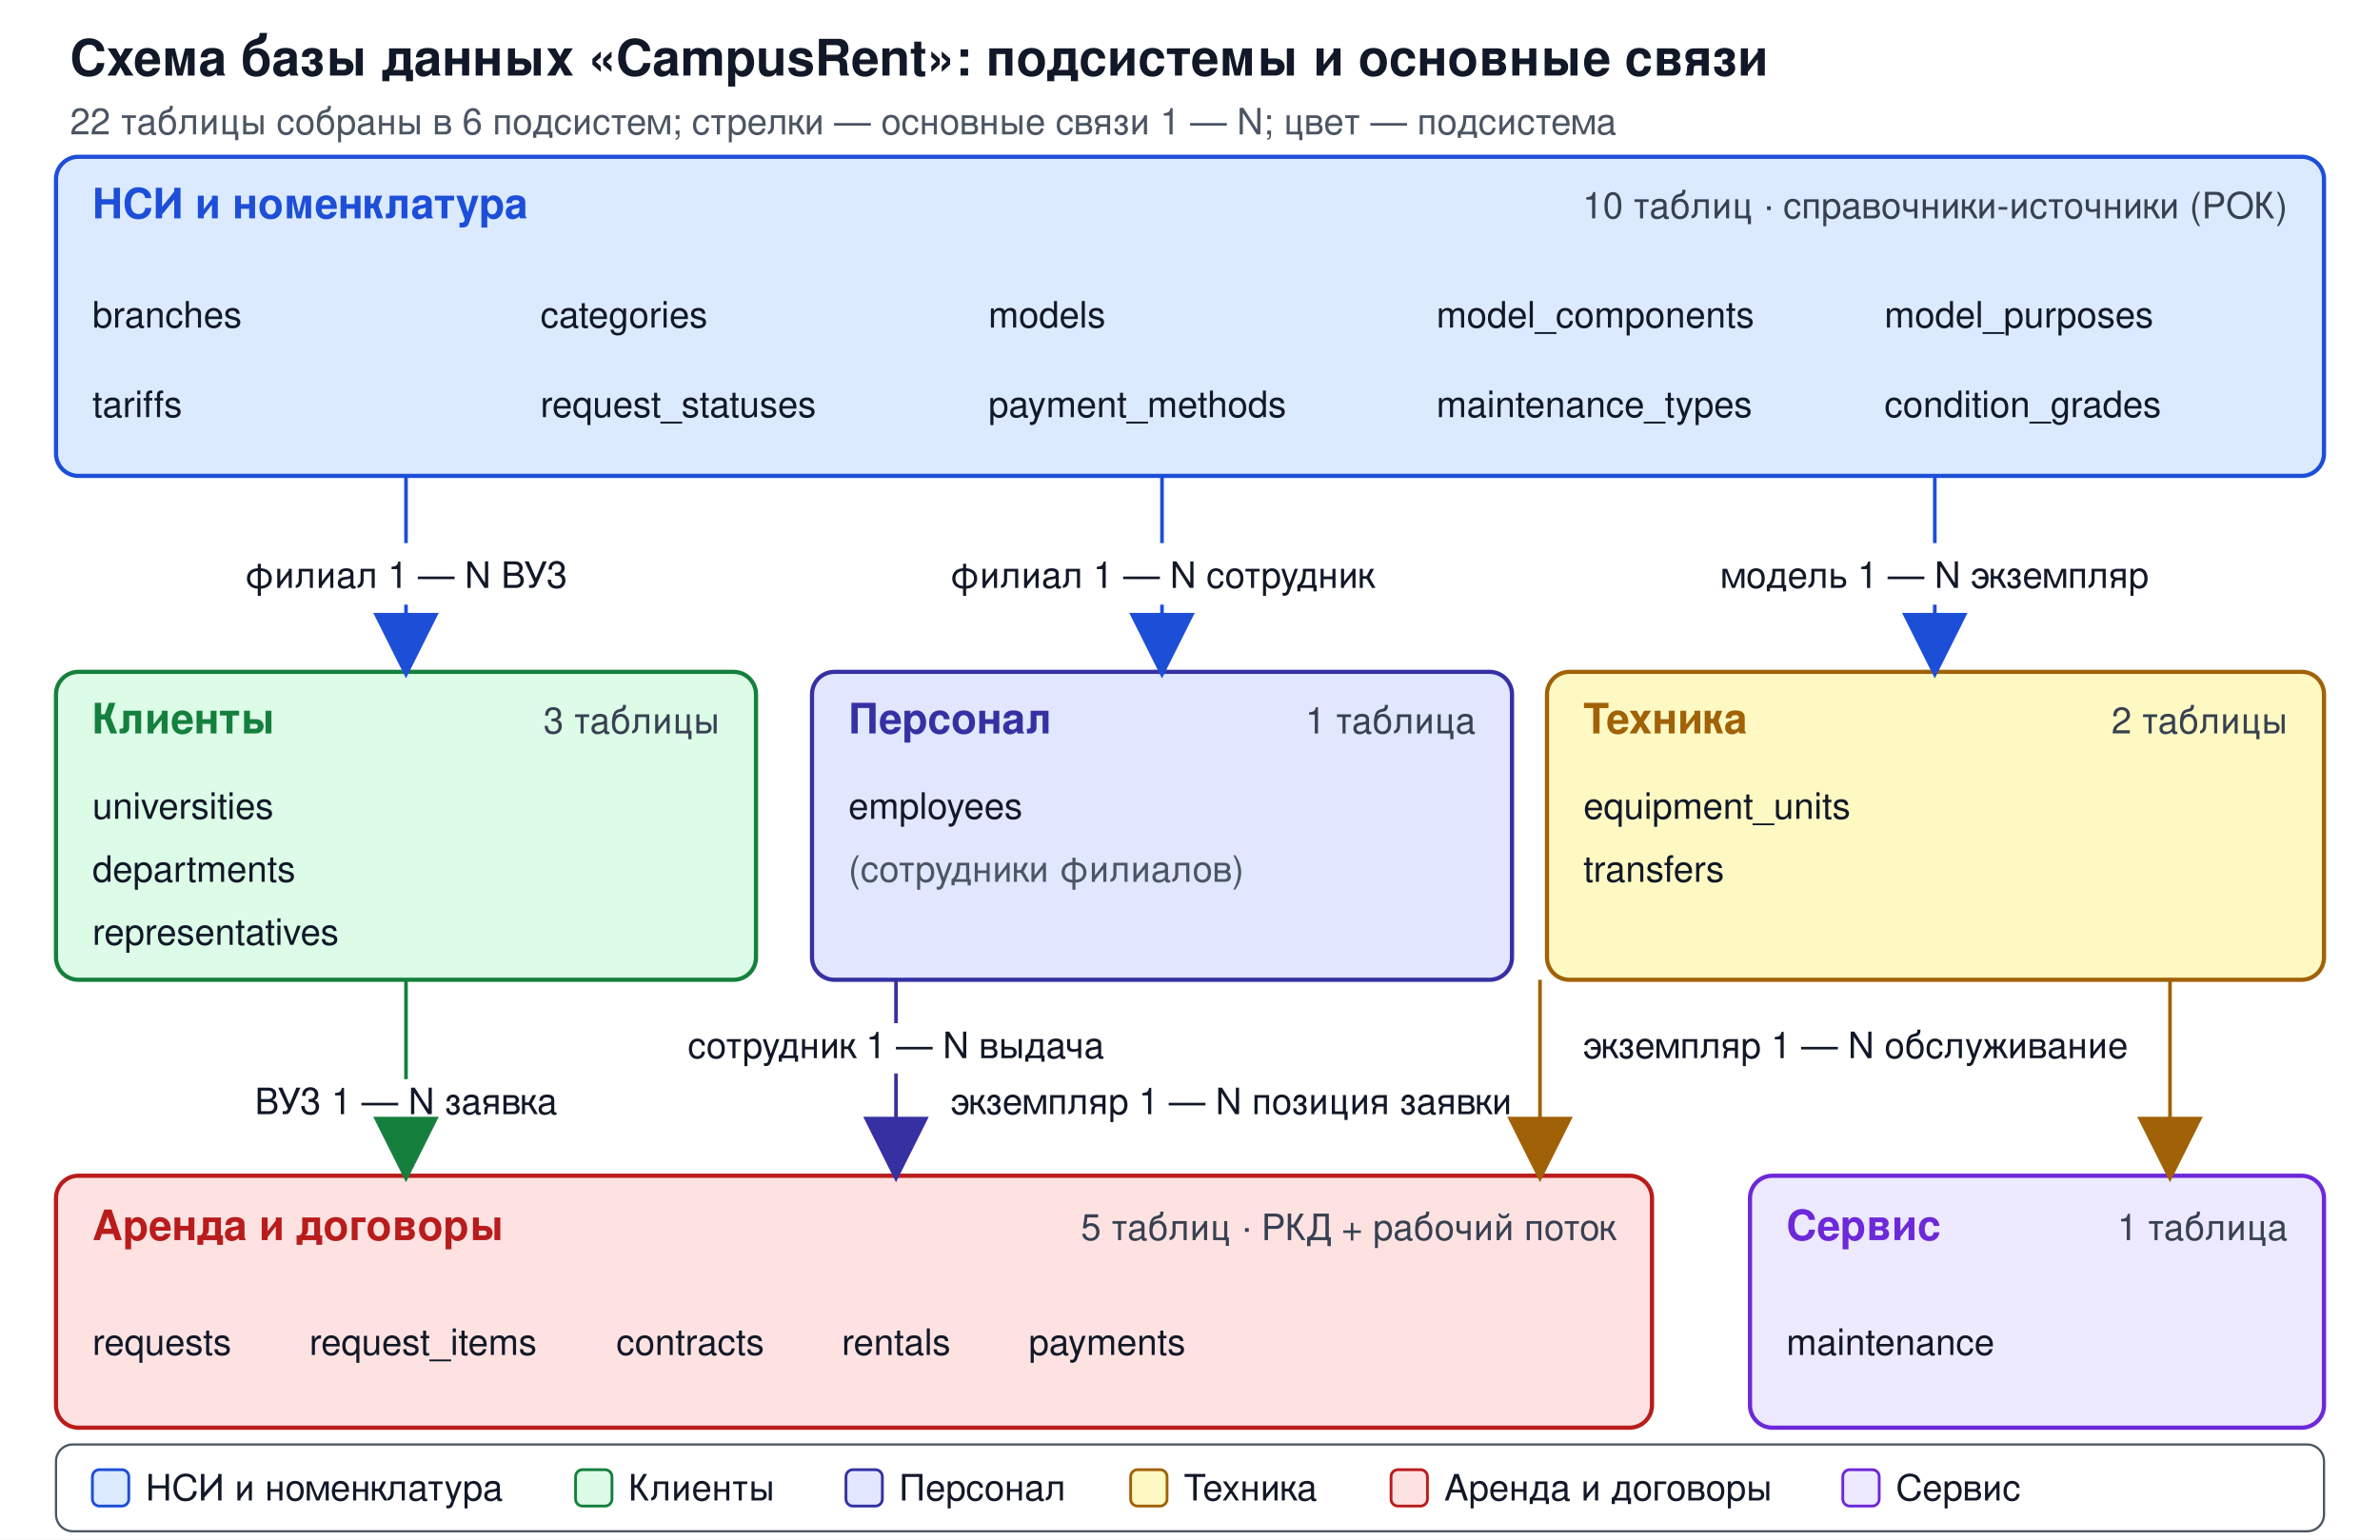
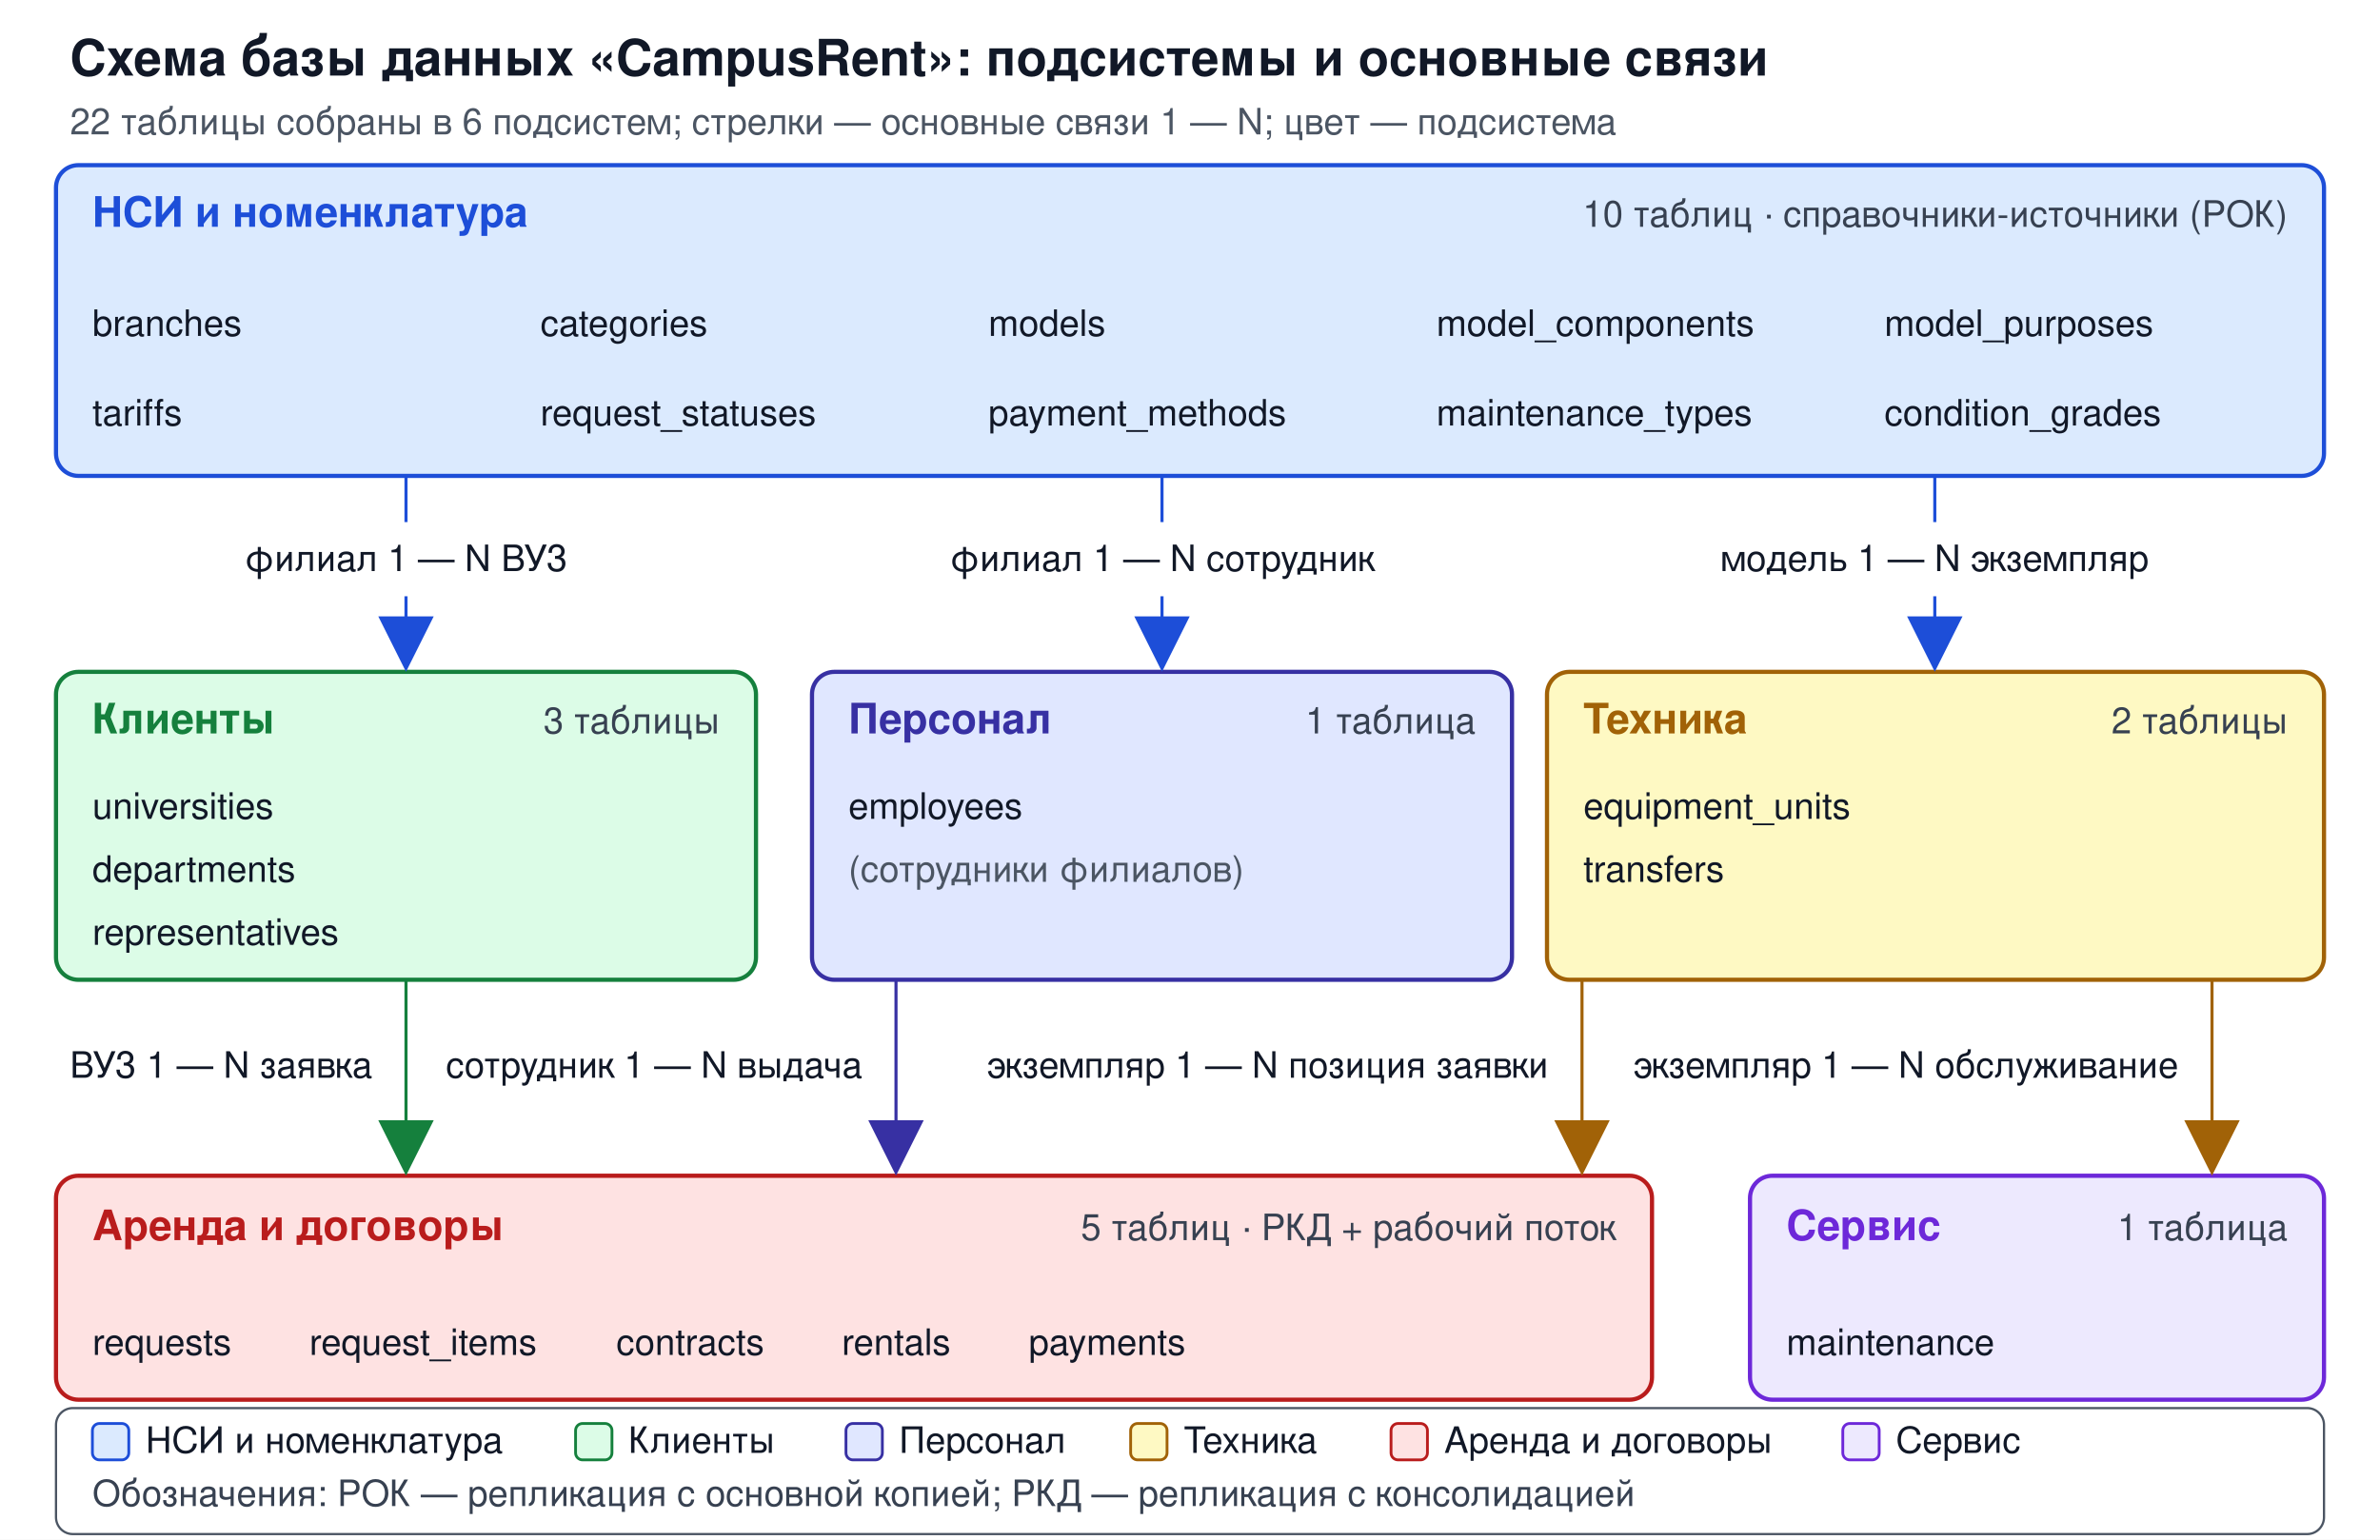
<svg xmlns="http://www.w3.org/2000/svg" width="1700" height="1100" viewBox="0 0 1700 1100">
  <defs>
    <marker id="arw15803d" viewBox="0 0 10 10" refX="9" refY="5" markerWidth="18" markerHeight="18" orient="auto-start-reverse">
      <path d="M 0 0 L 10 5 L 0 10 z" fill="#15803d" />
    </marker>
    <marker id="arw1d4ed8" viewBox="0 0 10 10" refX="9" refY="5" markerWidth="18" markerHeight="18" orient="auto-start-reverse">
      <path d="M 0 0 L 10 5 L 0 10 z" fill="#1d4ed8" />
    </marker>
    <marker id="arw3730a3" viewBox="0 0 10 10" refX="9" refY="5" markerWidth="18" markerHeight="18" orient="auto-start-reverse">
      <path d="M 0 0 L 10 5 L 0 10 z" fill="#3730a3" />
    </marker>
    <marker id="arwa16207" viewBox="0 0 10 10" refX="9" refY="5" markerWidth="18" markerHeight="18" orient="auto-start-reverse">
      <path d="M 0 0 L 10 5 L 0 10 z" fill="#a16207" />
    </marker>
  </defs>
  <rect width="100%" height="100%" fill="#ffffff" />
  <text x="50" y="54" font-family="Helvetica, Arial, sans-serif" font-size="36" font-weight="bold" text-anchor="start" fill="#111827">Схема базы данных «CampusRent»: подсистемы и основные связи</text>
  <text x="50" y="96" font-family="Helvetica, Arial, sans-serif" font-size="26" font-weight="normal" text-anchor="start" fill="#4b5563">22 таблицы собраны в 6 подсистем; стрелки — основные связи 1 — N; цвет — подсистема</text>
-   <rect x="40" y="112" width="1620" height="228" rx="16" fill="#dbeafe" stroke="#1d4ed8" stroke-width="3" />
-   <text x="66" y="156" font-family="Helvetica, Arial, sans-serif" font-size="30" font-weight="bold" text-anchor="start" fill="#1d4ed8">НСИ и номенклатура</text>
-   <text x="1634" y="156" font-family="Helvetica, Arial, sans-serif" font-size="26" font-weight="normal" text-anchor="end" fill="#374151">10 таблиц · справочники-источники (РОК)</text>
-   <text x="66" y="234" font-family="Helvetica, Arial, sans-serif" font-size="26" font-weight="normal" text-anchor="start" fill="#111827">branches</text>
-   <text x="386" y="234" font-family="Helvetica, Arial, sans-serif" font-size="26" font-weight="normal" text-anchor="start" fill="#111827">categories</text>
-   <text x="706" y="234" font-family="Helvetica, Arial, sans-serif" font-size="26" font-weight="normal" text-anchor="start" fill="#111827">models</text>
-   <text x="1026" y="234" font-family="Helvetica, Arial, sans-serif" font-size="26" font-weight="normal" text-anchor="start" fill="#111827">model_components</text>
-   <text x="1346" y="234" font-family="Helvetica, Arial, sans-serif" font-size="26" font-weight="normal" text-anchor="start" fill="#111827">model_purposes</text>
-   <text x="66" y="298" font-family="Helvetica, Arial, sans-serif" font-size="26" font-weight="normal" text-anchor="start" fill="#111827">tariffs</text>
-   <text x="386" y="298" font-family="Helvetica, Arial, sans-serif" font-size="26" font-weight="normal" text-anchor="start" fill="#111827">request_statuses</text>
-   <text x="706" y="298" font-family="Helvetica, Arial, sans-serif" font-size="26" font-weight="normal" text-anchor="start" fill="#111827">payment_methods</text>
-   <text x="1026" y="298" font-family="Helvetica, Arial, sans-serif" font-size="26" font-weight="normal" text-anchor="start" fill="#111827">maintenance_types</text>
-   <text x="1346" y="298" font-family="Helvetica, Arial, sans-serif" font-size="26" font-weight="normal" text-anchor="start" fill="#111827">condition_grades</text>
+   <rect x="40" y="118" width="1620" height="222" rx="16" fill="#dbeafe" stroke="#1d4ed8" stroke-width="3" />
+   <text x="66" y="162" font-family="Helvetica, Arial, sans-serif" font-size="30" font-weight="bold" text-anchor="start" fill="#1d4ed8">НСИ и номенклатура</text>
+   <text x="1634" y="162" font-family="Helvetica, Arial, sans-serif" font-size="26" font-weight="normal" text-anchor="end" fill="#374151">10 таблиц · справочники-источники (РОК)</text>
+   <text x="66" y="240" font-family="Helvetica, Arial, sans-serif" font-size="26" font-weight="normal" text-anchor="start" fill="#111827">branches</text>
+   <text x="386" y="240" font-family="Helvetica, Arial, sans-serif" font-size="26" font-weight="normal" text-anchor="start" fill="#111827">categories</text>
+   <text x="706" y="240" font-family="Helvetica, Arial, sans-serif" font-size="26" font-weight="normal" text-anchor="start" fill="#111827">models</text>
+   <text x="1026" y="240" font-family="Helvetica, Arial, sans-serif" font-size="26" font-weight="normal" text-anchor="start" fill="#111827">model_components</text>
+   <text x="1346" y="240" font-family="Helvetica, Arial, sans-serif" font-size="26" font-weight="normal" text-anchor="start" fill="#111827">model_purposes</text>
+   <text x="66" y="304" font-family="Helvetica, Arial, sans-serif" font-size="26" font-weight="normal" text-anchor="start" fill="#111827">tariffs</text>
+   <text x="386" y="304" font-family="Helvetica, Arial, sans-serif" font-size="26" font-weight="normal" text-anchor="start" fill="#111827">request_statuses</text>
+   <text x="706" y="304" font-family="Helvetica, Arial, sans-serif" font-size="26" font-weight="normal" text-anchor="start" fill="#111827">payment_methods</text>
+   <text x="1026" y="304" font-family="Helvetica, Arial, sans-serif" font-size="26" font-weight="normal" text-anchor="start" fill="#111827">maintenance_types</text>
+   <text x="1346" y="304" font-family="Helvetica, Arial, sans-serif" font-size="26" font-weight="normal" text-anchor="start" fill="#111827">condition_grades</text>
  <rect x="40" y="480" width="500" height="220" rx="16" fill="#dcfce7" stroke="#15803d" stroke-width="3" />
  <text x="66" y="524" font-family="Helvetica, Arial, sans-serif" font-size="30" font-weight="bold" text-anchor="start" fill="#15803d">Клиенты</text>
  <text x="514" y="524" font-family="Helvetica, Arial, sans-serif" font-size="26" font-weight="normal" text-anchor="end" fill="#374151">3 таблицы</text>
  <text x="66" y="585" font-family="Helvetica, Arial, sans-serif" font-size="26" font-weight="normal" text-anchor="start" fill="#111827">universities</text>
  <text x="66" y="630" font-family="Helvetica, Arial, sans-serif" font-size="26" font-weight="normal" text-anchor="start" fill="#111827">departments</text>
  <text x="66" y="675" font-family="Helvetica, Arial, sans-serif" font-size="26" font-weight="normal" text-anchor="start" fill="#111827">representatives</text>
  <rect x="580" y="480" width="500" height="220" rx="16" fill="#e0e7ff" stroke="#3730a3" stroke-width="3" />
  <text x="606" y="524" font-family="Helvetica, Arial, sans-serif" font-size="30" font-weight="bold" text-anchor="start" fill="#3730a3">Персонал</text>
  <text x="1054" y="524" font-family="Helvetica, Arial, sans-serif" font-size="26" font-weight="normal" text-anchor="end" fill="#374151">1 таблица</text>
  <text x="606" y="585" font-family="Helvetica, Arial, sans-serif" font-size="26" font-weight="normal" text-anchor="start" fill="#111827">employees</text>
  <text x="606" y="630" font-family="Helvetica, Arial, sans-serif" font-size="26" font-weight="normal" text-anchor="start" fill="#4b5563">(сотрудники филиалов)</text>
  <rect x="1105" y="480" width="555" height="220" rx="16" fill="#fef9c3" stroke="#a16207" stroke-width="3" />
  <text x="1131" y="524" font-family="Helvetica, Arial, sans-serif" font-size="30" font-weight="bold" text-anchor="start" fill="#a16207">Техника</text>
  <text x="1634" y="524" font-family="Helvetica, Arial, sans-serif" font-size="26" font-weight="normal" text-anchor="end" fill="#374151">2 таблицы</text>
  <text x="1131" y="585" font-family="Helvetica, Arial, sans-serif" font-size="26" font-weight="normal" text-anchor="start" fill="#111827">equipment_units</text>
  <text x="1131" y="630" font-family="Helvetica, Arial, sans-serif" font-size="26" font-weight="normal" text-anchor="start" fill="#111827">transfers</text>
-   <rect x="40" y="840" width="1140" height="180" rx="16" fill="#fee2e2" stroke="#b91c1c" stroke-width="3" />
+   <rect x="40" y="840" width="1140" height="160" rx="16" fill="#fee2e2" stroke="#b91c1c" stroke-width="3" />
  <text x="66" y="886" font-family="Helvetica, Arial, sans-serif" font-size="30" font-weight="bold" text-anchor="start" fill="#b91c1c">Аренда и договоры</text>
  <text x="1154" y="886" font-family="Helvetica, Arial, sans-serif" font-size="26" font-weight="normal" text-anchor="end" fill="#374151">5 таблиц · РКД + рабочий поток</text>
  <text x="66" y="968" font-family="Helvetica, Arial, sans-serif" font-size="26" font-weight="normal" text-anchor="start" fill="#111827">requests</text>
  <text x="220.96" y="968" font-family="Helvetica, Arial, sans-serif" font-size="26" font-weight="normal" text-anchor="start" fill="#111827">request_items</text>
  <text x="440.18" y="968" font-family="Helvetica, Arial, sans-serif" font-size="26" font-weight="normal" text-anchor="start" fill="#111827">contracts</text>
  <text x="601.26" y="968" font-family="Helvetica, Arial, sans-serif" font-size="26" font-weight="normal" text-anchor="start" fill="#111827">rentals</text>
  <text x="734.8" y="968" font-family="Helvetica, Arial, sans-serif" font-size="26" font-weight="normal" text-anchor="start" fill="#111827">payments</text>
-   <rect x="1250" y="840" width="410" height="180" rx="16" fill="#ede9fe" stroke="#6d28d9" stroke-width="3" />
+   <rect x="1250" y="840" width="410" height="160" rx="16" fill="#ede9fe" stroke="#6d28d9" stroke-width="3" />
  <text x="1276" y="886" font-family="Helvetica, Arial, sans-serif" font-size="30" font-weight="bold" text-anchor="start" fill="#6d28d9">Сервис</text>
  <text x="1634" y="886" font-family="Helvetica, Arial, sans-serif" font-size="26" font-weight="normal" text-anchor="end" fill="#374151">1 таблица</text>
  <text x="1276" y="968" font-family="Helvetica, Arial, sans-serif" font-size="26" font-weight="normal" text-anchor="start" fill="#111827">maintenance</text>
-   <line x1="290" y1="340" x2="290" y2="388" stroke="#1d4ed8" stroke-width="2.6" />
-   <line x1="290" y1="432" x2="290" y2="480" stroke="#1d4ed8" stroke-width="2.6" marker-end="url(#arw1d4ed8)" />
-   <text x="290" y="420" font-family="Helvetica, Arial, sans-serif" font-size="26" font-weight="normal" text-anchor="middle" fill="#111827">филиал 1 — N ВУЗ</text>
-   <line x1="830" y1="340" x2="830" y2="388" stroke="#1d4ed8" stroke-width="2.6" />
-   <line x1="830" y1="432" x2="830" y2="480" stroke="#1d4ed8" stroke-width="2.6" marker-end="url(#arw1d4ed8)" />
-   <text x="830" y="420" font-family="Helvetica, Arial, sans-serif" font-size="26" font-weight="normal" text-anchor="middle" fill="#111827">филиал 1 — N сотрудник</text>
-   <line x1="1382" y1="340" x2="1382" y2="388" stroke="#1d4ed8" stroke-width="2.6" />
-   <line x1="1382" y1="432" x2="1382" y2="480" stroke="#1d4ed8" stroke-width="2.6" marker-end="url(#arw1d4ed8)" />
-   <text x="1382" y="420" font-family="Helvetica, Arial, sans-serif" font-size="26" font-weight="normal" text-anchor="middle" fill="#111827">модель 1 — N экземпляр</text>
-   <line x1="290" y1="700" x2="290" y2="771" stroke="#15803d" stroke-width="2.6" />
-   <line x1="290" y1="807" x2="290" y2="840" stroke="#15803d" stroke-width="2.6" marker-end="url(#arw15803d)" />
-   <text x="290" y="796" font-family="Helvetica, Arial, sans-serif" font-size="26" font-weight="normal" text-anchor="middle" fill="#111827">ВУЗ 1 — N заявка</text>
-   <line x1="640" y1="700" x2="640" y2="731" stroke="#3730a3" stroke-width="2.6" />
-   <line x1="640" y1="767" x2="640" y2="840" stroke="#3730a3" stroke-width="2.6" marker-end="url(#arw3730a3)" />
-   <text x="640" y="756" font-family="Helvetica, Arial, sans-serif" font-size="26" font-weight="normal" text-anchor="middle" fill="#111827">сотрудник 1 — N выдача</text>
-   <line x1="1550" y1="700" x2="1550" y2="840" stroke="#a16207" stroke-width="2.6" marker-end="url(#arwa16207)" />
-   <text x="1520" y="756" font-family="Helvetica, Arial, sans-serif" font-size="26" font-weight="normal" text-anchor="end" fill="#111827">экземпляр 1 — N обслуживание</text>
-   <line x1="1100" y1="700" x2="1100" y2="840" stroke="#a16207" stroke-width="2.6" marker-end="url(#arwa16207)" />
-   <text x="1080" y="796" font-family="Helvetica, Arial, sans-serif" font-size="26" font-weight="normal" text-anchor="end" fill="#111827">экземпляр 1 — N позиция заявки</text>
-   <rect x="40" y="1032" width="1620" height="62" rx="12" fill="#ffffff" stroke="#4b5563" stroke-width="1.6" />
-   <rect x="66" y="1050" width="26" height="26" rx="5" fill="#dbeafe" stroke="#1d4ed8" stroke-width="2" />
-   <text x="104" y="1072" font-family="Helvetica, Arial, sans-serif" font-size="26" font-weight="normal" text-anchor="start" fill="#111827">НСИ и номенклатура</text>
-   <rect x="411.12" y="1050" width="26" height="26" rx="5" fill="#dcfce7" stroke="#15803d" stroke-width="2" />
-   <text x="449.12" y="1072" font-family="Helvetica, Arial, sans-serif" font-size="26" font-weight="normal" text-anchor="start" fill="#111827">Клиенты</text>
-   <rect x="604.26" y="1050" width="26" height="26" rx="5" fill="#e0e7ff" stroke="#3730a3" stroke-width="2" />
-   <text x="642.26" y="1072" font-family="Helvetica, Arial, sans-serif" font-size="26" font-weight="normal" text-anchor="start" fill="#111827">Персонал</text>
-   <rect x="807.6" y="1050" width="26" height="26" rx="5" fill="#fef9c3" stroke="#a16207" stroke-width="2" />
-   <text x="845.6" y="1072" font-family="Helvetica, Arial, sans-serif" font-size="26" font-weight="normal" text-anchor="start" fill="#111827">Техника</text>
-   <rect x="993.6" y="1050" width="26" height="26" rx="5" fill="#fee2e2" stroke="#b91c1c" stroke-width="2" />
-   <text x="1031.6" y="1072" font-family="Helvetica, Arial, sans-serif" font-size="26" font-weight="normal" text-anchor="start" fill="#111827">Аренда и договоры</text>
-   <rect x="1316.28" y="1050" width="26" height="26" rx="5" fill="#ede9fe" stroke="#6d28d9" stroke-width="2" />
-   <text x="1354.28" y="1072" font-family="Helvetica, Arial, sans-serif" font-size="26" font-weight="normal" text-anchor="start" fill="#111827">Сервис</text>
+   <line x1="290" y1="340" x2="290" y2="373" stroke="#1d4ed8" stroke-width="2.2" />
+   <line x1="290" y1="426" x2="290" y2="476" stroke="#1d4ed8" stroke-width="2.2" marker-end="url(#arw1d4ed8)" />
+   <text x="290" y="408" font-family="Helvetica, Arial, sans-serif" font-size="26" font-weight="normal" text-anchor="middle" fill="#111827">филиал 1 — N ВУЗ</text>
+   <line x1="830" y1="340" x2="830" y2="373" stroke="#1d4ed8" stroke-width="2.2" />
+   <line x1="830" y1="426" x2="830" y2="476" stroke="#1d4ed8" stroke-width="2.2" marker-end="url(#arw1d4ed8)" />
+   <text x="830" y="408" font-family="Helvetica, Arial, sans-serif" font-size="26" font-weight="normal" text-anchor="middle" fill="#111827">филиал 1 — N сотрудник</text>
+   <line x1="1382" y1="340" x2="1382" y2="373" stroke="#1d4ed8" stroke-width="2.2" />
+   <line x1="1382" y1="426" x2="1382" y2="476" stroke="#1d4ed8" stroke-width="2.2" marker-end="url(#arw1d4ed8)" />
+   <text x="1382" y="408" font-family="Helvetica, Arial, sans-serif" font-size="26" font-weight="normal" text-anchor="middle" fill="#111827">модель 1 — N экземпляр</text>
+   <line x1="290" y1="700" x2="290" y2="836" stroke="#15803d" stroke-width="2.2" marker-end="url(#arw15803d)" />
+   <text x="266" y="770" font-family="Helvetica, Arial, sans-serif" font-size="26" font-weight="normal" text-anchor="end" fill="#111827">ВУЗ 1 — N заявка</text>
+   <line x1="640" y1="700" x2="640" y2="836" stroke="#3730a3" stroke-width="2.2" marker-end="url(#arw3730a3)" />
+   <text x="616" y="770" font-family="Helvetica, Arial, sans-serif" font-size="26" font-weight="normal" text-anchor="end" fill="#111827">сотрудник 1 — N выдача</text>
+   <line x1="1130" y1="700" x2="1130" y2="836" stroke="#a16207" stroke-width="2.2" marker-end="url(#arwa16207)" />
+   <text x="1106" y="770" font-family="Helvetica, Arial, sans-serif" font-size="26" font-weight="normal" text-anchor="end" fill="#111827">экземпляр 1 — N позиция заявки</text>
+   <line x1="1580" y1="700" x2="1580" y2="836" stroke="#a16207" stroke-width="2.2" marker-end="url(#arwa16207)" />
+   <text x="1556" y="770" font-family="Helvetica, Arial, sans-serif" font-size="26" font-weight="normal" text-anchor="end" fill="#111827">экземпляр 1 — N обслуживание</text>
+   <rect x="40" y="1006" width="1620" height="90" rx="12" fill="#ffffff" stroke="#4b5563" stroke-width="1.6" />
+   <rect x="66" y="1017" width="26" height="26" rx="5" fill="#dbeafe" stroke="#1d4ed8" stroke-width="2" />
+   <text x="104" y="1038" font-family="Helvetica, Arial, sans-serif" font-size="26" font-weight="normal" text-anchor="start" fill="#111827">НСИ и номенклатура</text>
+   <rect x="411.12" y="1017" width="26" height="26" rx="5" fill="#dcfce7" stroke="#15803d" stroke-width="2" />
+   <text x="449.12" y="1038" font-family="Helvetica, Arial, sans-serif" font-size="26" font-weight="normal" text-anchor="start" fill="#111827">Клиенты</text>
+   <rect x="604.26" y="1017" width="26" height="26" rx="5" fill="#e0e7ff" stroke="#3730a3" stroke-width="2" />
+   <text x="642.26" y="1038" font-family="Helvetica, Arial, sans-serif" font-size="26" font-weight="normal" text-anchor="start" fill="#111827">Персонал</text>
+   <rect x="807.6" y="1017" width="26" height="26" rx="5" fill="#fef9c3" stroke="#a16207" stroke-width="2" />
+   <text x="845.6" y="1038" font-family="Helvetica, Arial, sans-serif" font-size="26" font-weight="normal" text-anchor="start" fill="#111827">Техника</text>
+   <rect x="993.6" y="1017" width="26" height="26" rx="5" fill="#fee2e2" stroke="#b91c1c" stroke-width="2" />
+   <text x="1031.6" y="1038" font-family="Helvetica, Arial, sans-serif" font-size="26" font-weight="normal" text-anchor="start" fill="#111827">Аренда и договоры</text>
+   <rect x="1316.28" y="1017" width="26" height="26" rx="5" fill="#ede9fe" stroke="#6d28d9" stroke-width="2" />
+   <text x="1354.28" y="1038" font-family="Helvetica, Arial, sans-serif" font-size="26" font-weight="normal" text-anchor="start" fill="#111827">Сервис</text>
+   <text x="66" y="1076" font-family="Helvetica, Arial, sans-serif" font-size="26" font-weight="normal" text-anchor="start" fill="#374151">Обозначения: РОК — репликация с основной копией; РКД — репликация с консолидацией</text>
</svg>
